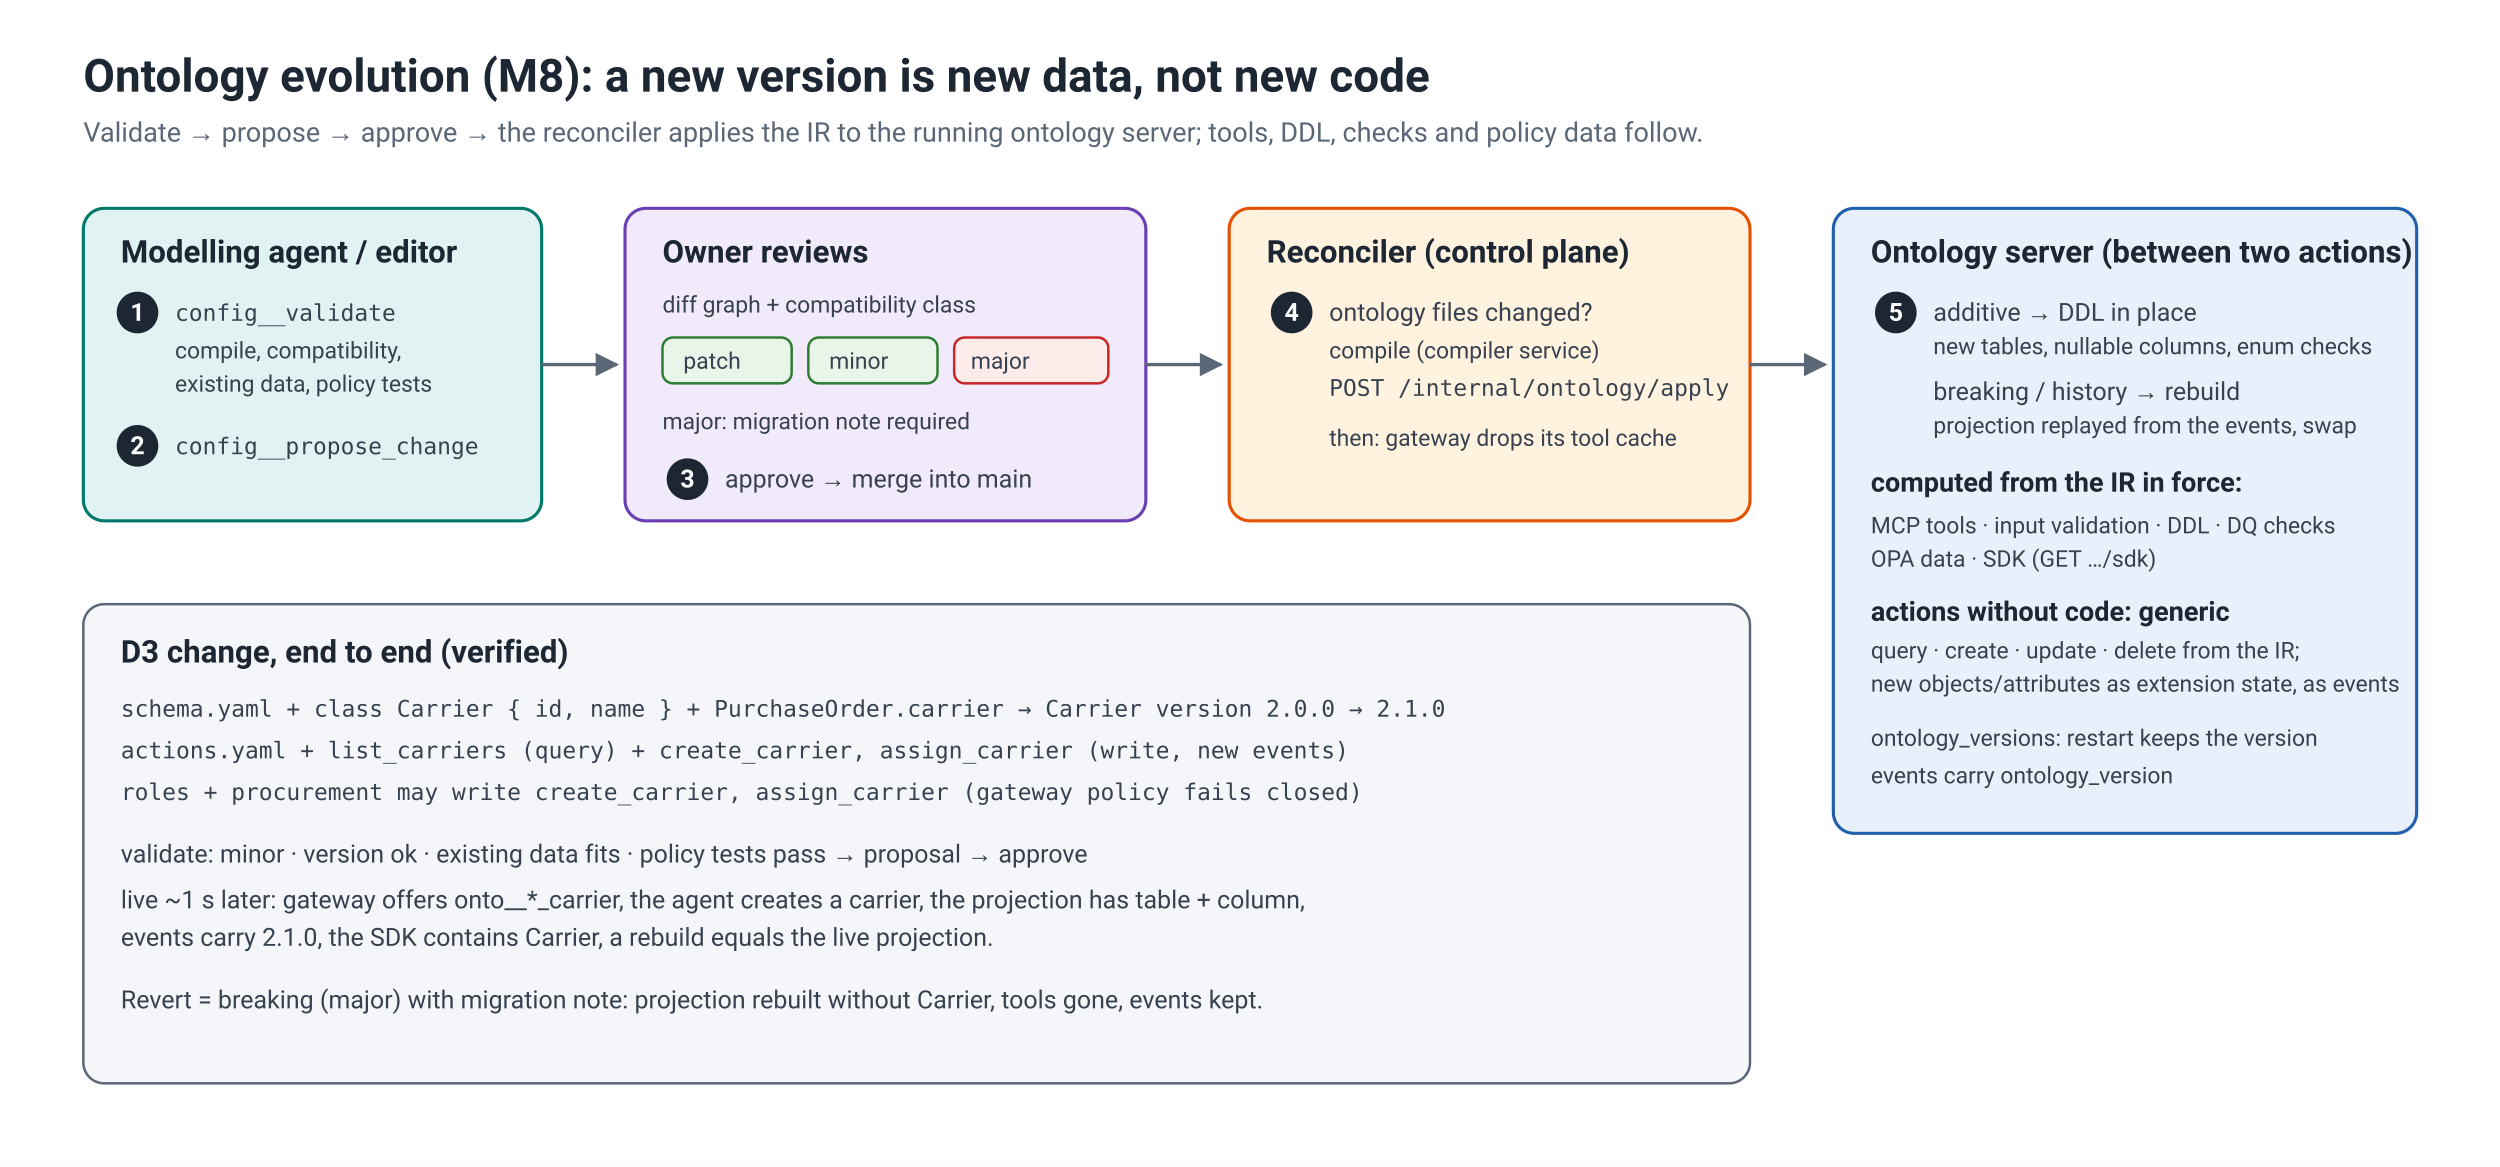
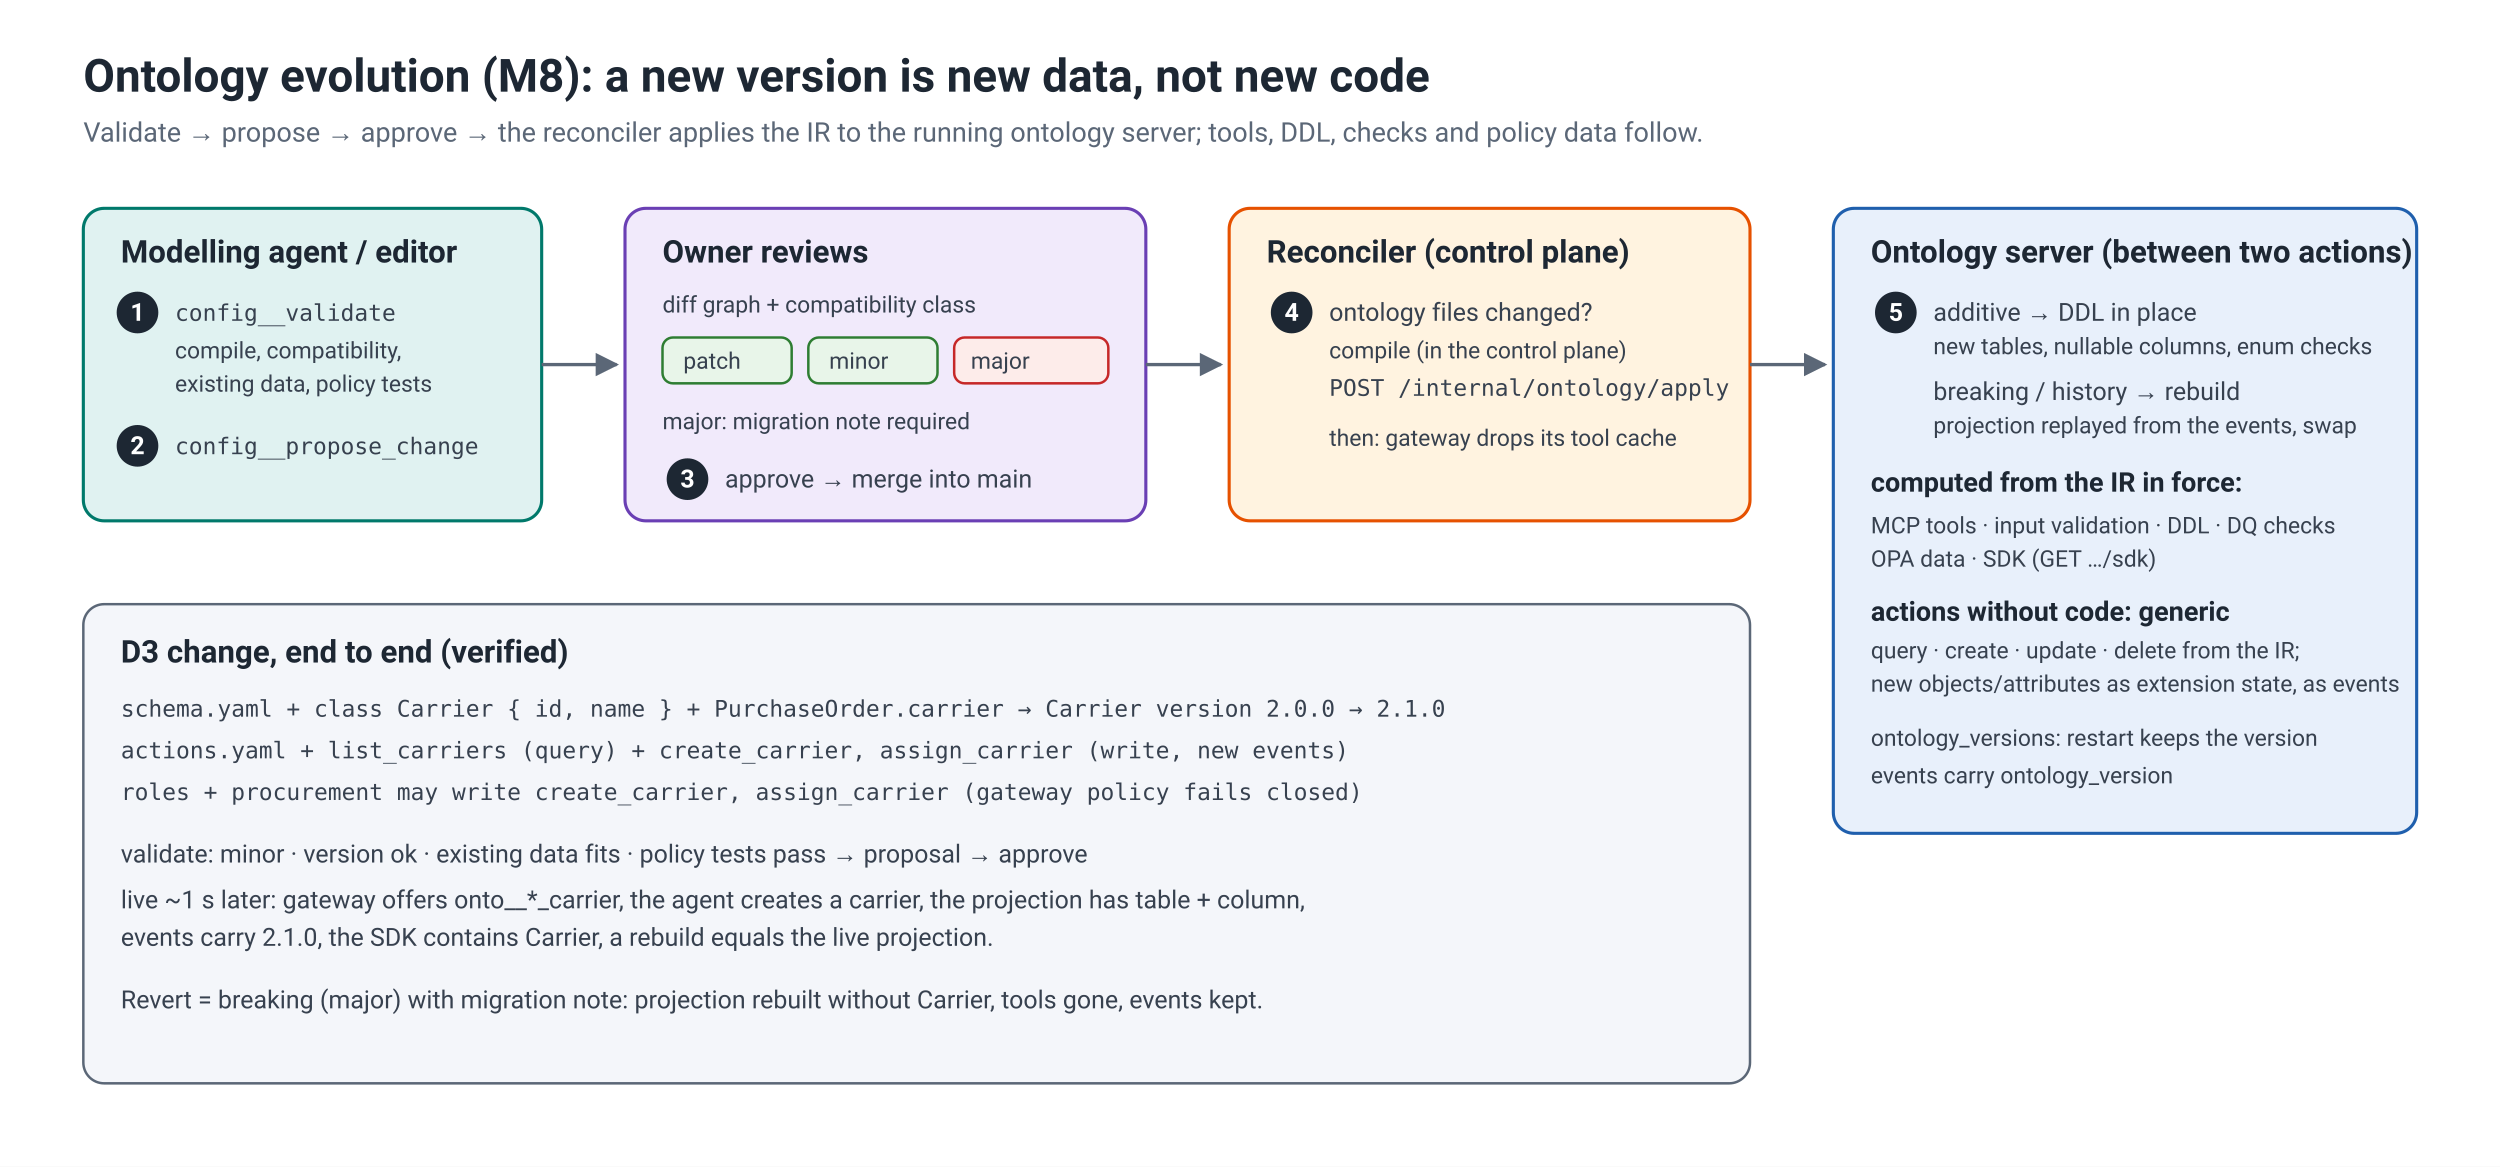
<svg xmlns="http://www.w3.org/2000/svg" width="1200" height="560" viewBox="0 0 1200 560" font-family="Roboto, 'Segoe UI', Arial, sans-serif">
  <style>
    .t { font-size: 22px; font-weight: 600; fill: #1d2733; }
    .st { font-size: 13px; fill: #5b6777; }
    .h { font-size: 15px; font-weight: 600; fill: #1d2733; }
    .h2 { font-size: 13px; font-weight: 600; fill: #1d2733; }
    .d { font-size: 12px; fill: #37414f; }
    .mono { font-size: 11px; fill: #37414f; font-family: Consolas, monospace; }
    .lbl { font-size: 11px; fill: #37414f; }
    .num { font-size: 12px; font-weight: 700; fill: #ffffff; text-anchor: middle; }
    .ln { fill: none; stroke: #5b6777; stroke-width: 1.6; }
    .ag { fill: #e0f2f1; stroke: #00796b; stroke-width: 1.5; }
    .git { fill: #fff3e0; stroke: #e65100; stroke-width: 1.5; }
    .cp { fill: #e8f0fb; stroke: #1f5fad; stroke-width: 1.5; }
    .usr { fill: #f1eafb; stroke: #6a3fb4; stroke-width: 1.5; }
    .ok { fill: #e8f5e9; stroke: #2e7d32; stroke-width: 1.2; }
    .bad { fill: #fdecea; stroke: #c62828; stroke-width: 1.2; }
    .bd { fill: #1d2733; }
  </style>
  <defs>
    <marker id="a" viewBox="0 0 10 10" refX="9" refY="5" markerWidth="7" markerHeight="7" orient="auto-start-reverse">
      <path d="M0,0 L10,5 L0,10 z" fill="#5b6777" />
    </marker>
  </defs>
  <rect width="1200" height="560" fill="#ffffff" />
  <text x="40" y="44" class="t">Ontology evolution (M8): a new version is new data, not new code</text>
  <text x="40" y="68" class="st">Validate → propose → approve → the reconciler applies the IR to the running ontology server; tools, DDL, checks and policy data follow.</text>
  <rect x="40" y="100" width="220" height="150" rx="10" class="ag" />
  <text x="58" y="126" class="h">Modelling agent / editor</text>
  <circle cx="66" cy="150" r="10" class="bd" />
  <text x="66" y="154" class="num">1</text>
  <text x="84" y="154" class="mono">config__validate</text>
  <text x="84" y="172" class="lbl">compile, compatibility,</text>
  <text x="84" y="188" class="lbl">existing data, policy tests</text>
  <circle cx="66" cy="214" r="10" class="bd" />
  <text x="66" y="218" class="num">2</text>
  <text x="84" y="218" class="mono">config__propose_change</text>
  <rect x="300" y="100" width="250" height="150" rx="10" class="usr" />
  <text x="318" y="126" class="h">Owner reviews</text>
  <text x="318" y="150" class="lbl">diff graph + compatibility class</text>
  <rect x="318" y="162" width="62" height="22" rx="5" class="ok" />
  <text x="328" y="177" class="lbl">patch</text>
  <rect x="388" y="162" width="62" height="22" rx="5" class="ok" />
  <text x="398" y="177" class="lbl">minor</text>
  <rect x="458" y="162" width="74" height="22" rx="5" class="bad" />
  <text x="466" y="177" class="lbl">major</text>
  <text x="318" y="206" class="lbl">major: migration note required</text>
  <circle cx="330" cy="230" r="10" class="bd" />
  <text x="330" y="234" class="num">3</text>
  <text x="348" y="234" class="d">approve → merge into main</text>
  <rect x="590" y="100" width="250" height="150" rx="10" class="git" />
  <text x="608" y="126" class="h">Reconciler (control plane)</text>
  <circle cx="620" cy="150" r="10" class="bd" />
  <text x="620" y="154" class="num">4</text>
  <text x="638" y="154" class="d">ontology files changed?</text>
-   <text x="638" y="172" class="lbl">compile (compiler service)</text>
+   <text x="638" y="172" class="lbl">compile (in the control plane)</text>
  <text x="638" y="190" class="mono">POST /internal/ontology/apply</text>
  <text x="638" y="214" class="lbl">then: gateway drops its tool cache</text>
  <rect x="880" y="100" width="280" height="300" rx="10" class="cp" />
  <text x="898" y="126" class="h">Ontology server (between two actions)</text>
  <circle cx="910" cy="150" r="10" class="bd" />
  <text x="910" y="154" class="num">5</text>
  <text x="928" y="154" class="d">additive → DDL in place</text>
  <text x="928" y="170" class="lbl">new tables, nullable columns, enum checks</text>
  <text x="928" y="192" class="d">breaking / history → rebuild</text>
  <text x="928" y="208" class="lbl">projection replayed from the events, swap</text>
  <text x="898" y="236" class="h2">computed from the IR in force:</text>
  <text x="898" y="256" class="lbl">MCP tools · input validation · DDL · DQ checks</text>
  <text x="898" y="272" class="lbl">OPA data · SDK (GET …/sdk)</text>
  <text x="898" y="298" class="h2">actions without code: generic</text>
  <text x="898" y="316" class="lbl">query · create · update · delete from the IR;</text>
  <text x="898" y="332" class="lbl">new objects/attributes as extension state, as events</text>
  <text x="898" y="358" class="lbl">ontology_versions: restart keeps the version</text>
  <text x="898" y="376" class="lbl">events carry ontology_version</text>
  <path d="M260,175 L296,175" class="ln" marker-end="url(#a)" />
  <path d="M550,175 L586,175" class="ln" marker-end="url(#a)" />
  <path d="M840,175 L876,175" class="ln" marker-end="url(#a)" />
  <rect x="40" y="290" width="800" height="230" rx="10" fill="#f4f6fa" stroke="#5b6777" stroke-width="1.2" />
  <text x="58" y="318" class="h">D3 change, end to end (verified)</text>
  <text x="58" y="344" class="mono">schema.yaml   + class Carrier { id, name }   + PurchaseOrder.carrier → Carrier   version 2.0.0 → 2.1.0</text>
  <text x="58" y="364" class="mono">actions.yaml  + list_carriers (query)  + create_carrier, assign_carrier (write, new events)</text>
  <text x="58" y="384" class="mono">roles         + procurement may write create_carrier, assign_carrier (gateway policy fails closed)</text>
  <text x="58" y="414" class="d">validate: minor · version ok · existing data fits · policy tests pass → proposal → approve</text>
  <text x="58" y="436" class="d">live ~1 s later: gateway offers onto__*_carrier, the agent creates a carrier, the projection has table + column,</text>
  <text x="58" y="454" class="d">events carry 2.1.0, the SDK contains Carrier, a rebuild equals the live projection.</text>
  <text x="58" y="484" class="d">Revert = breaking (major) with migration note: projection rebuilt without Carrier, tools gone, events kept.</text>
</svg>
